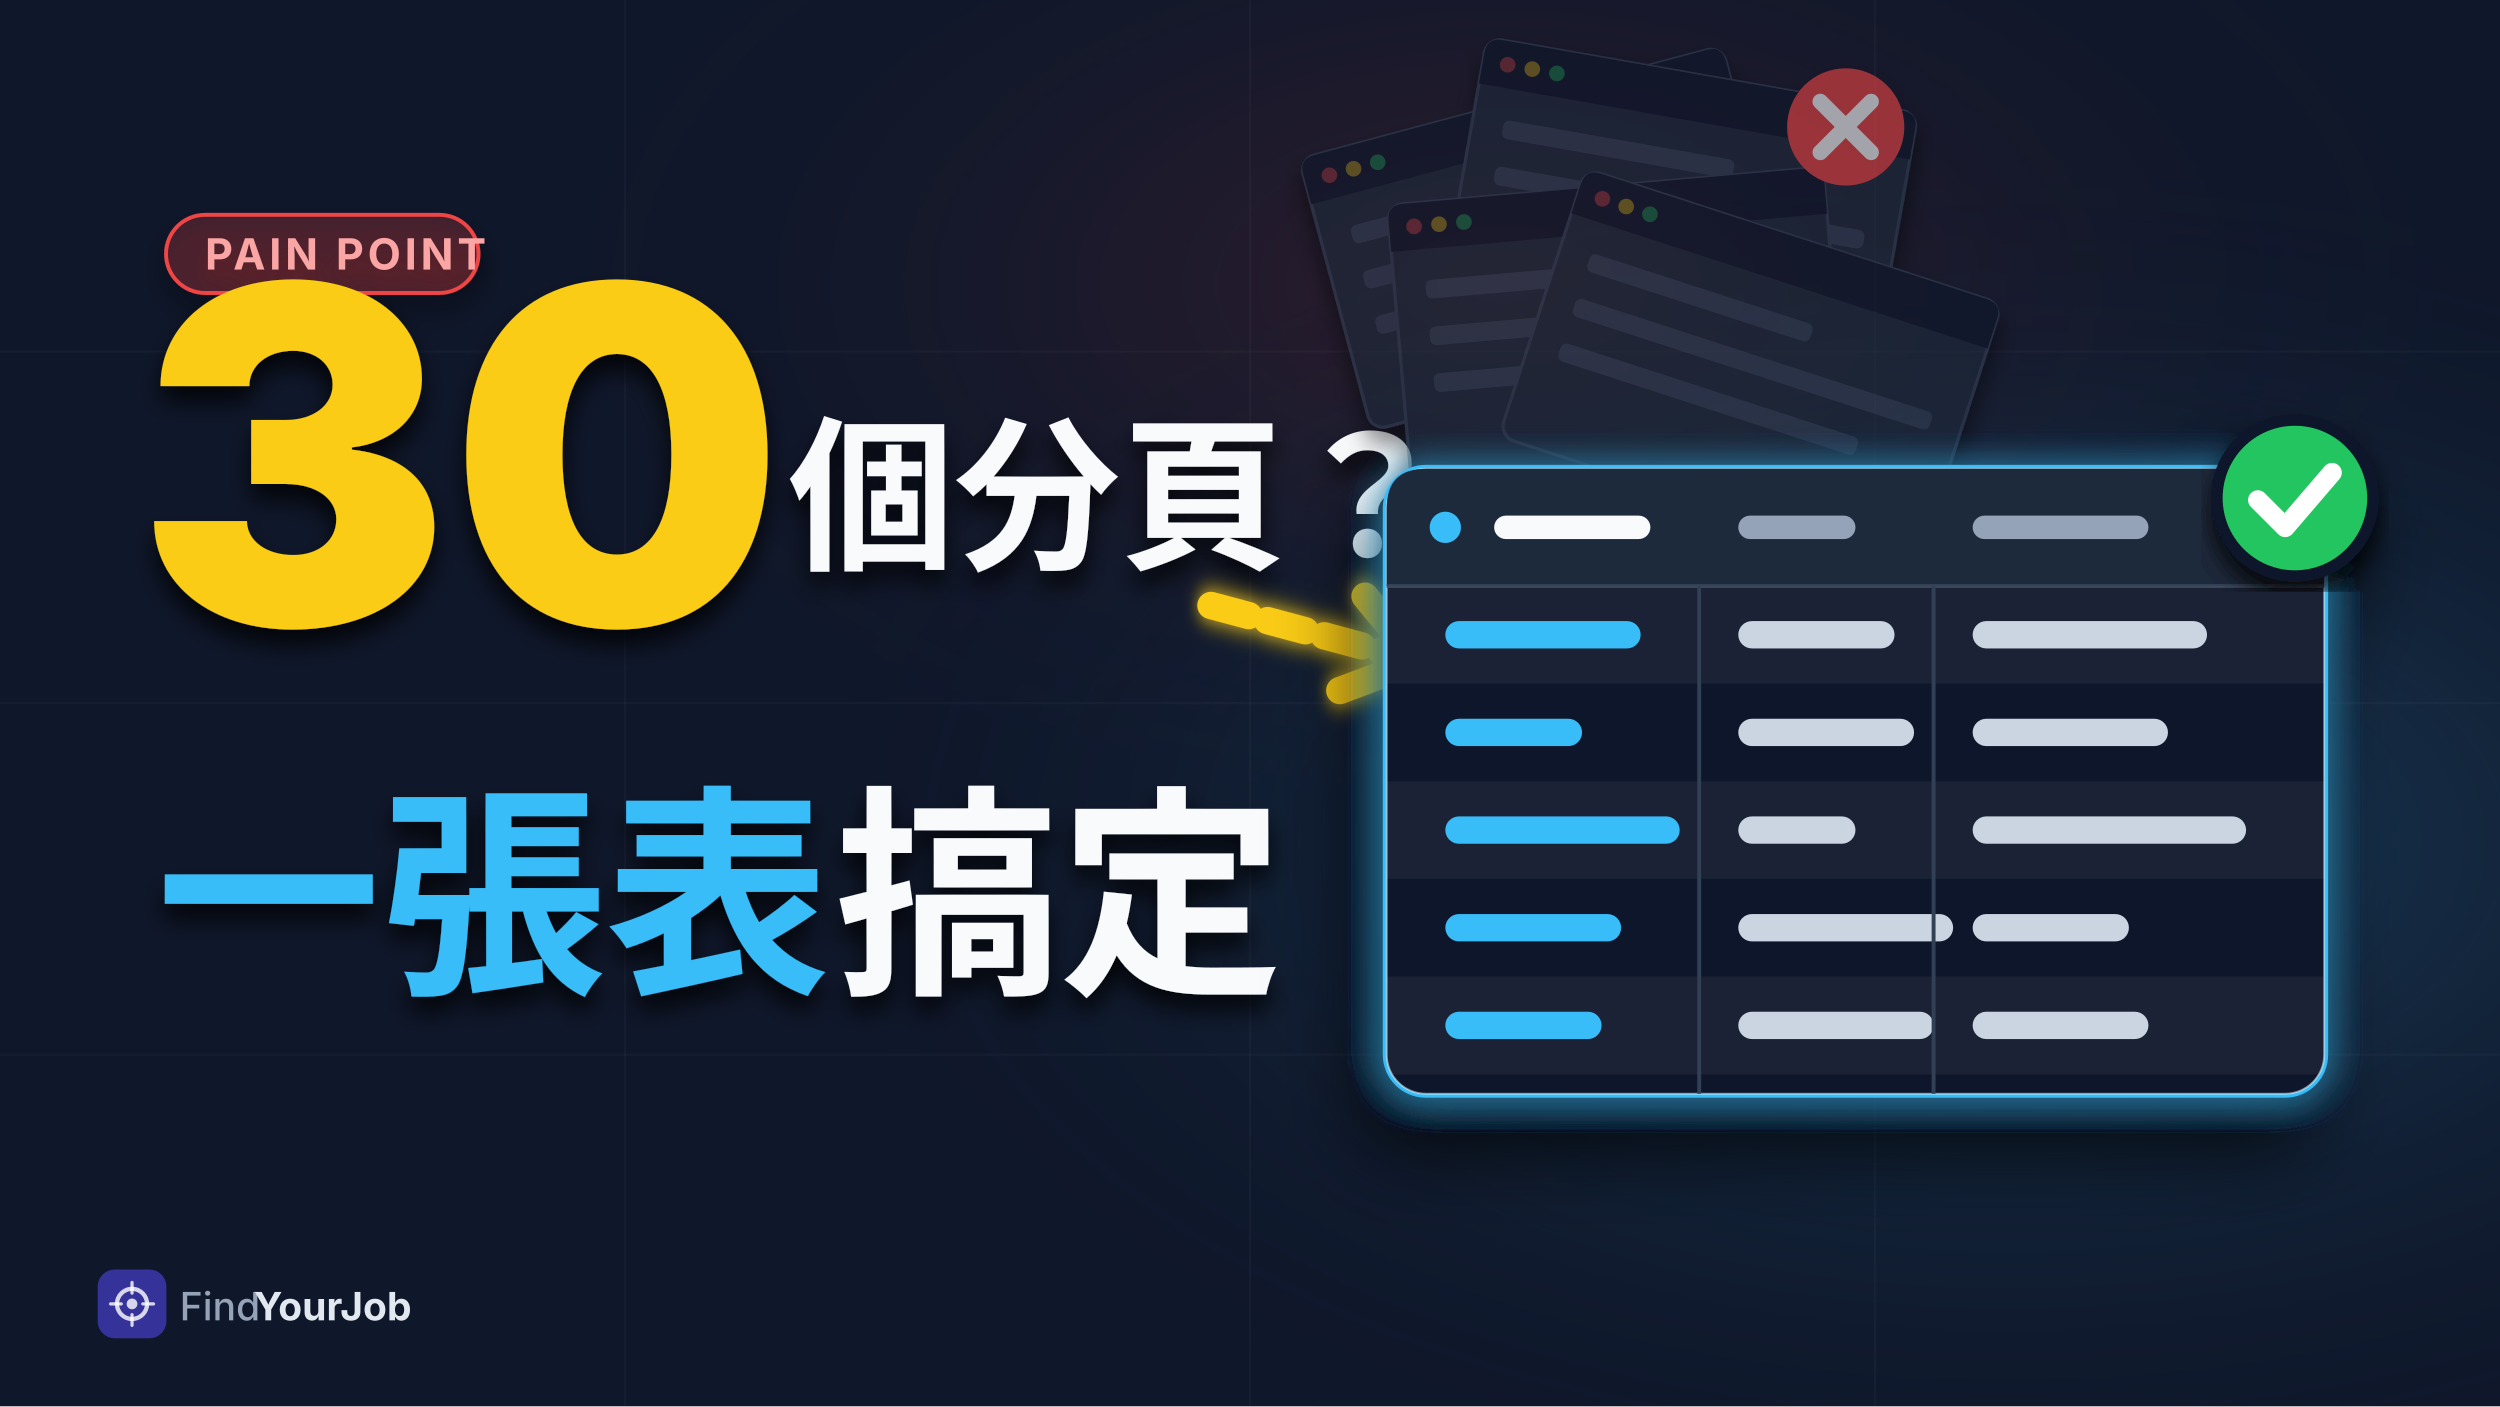
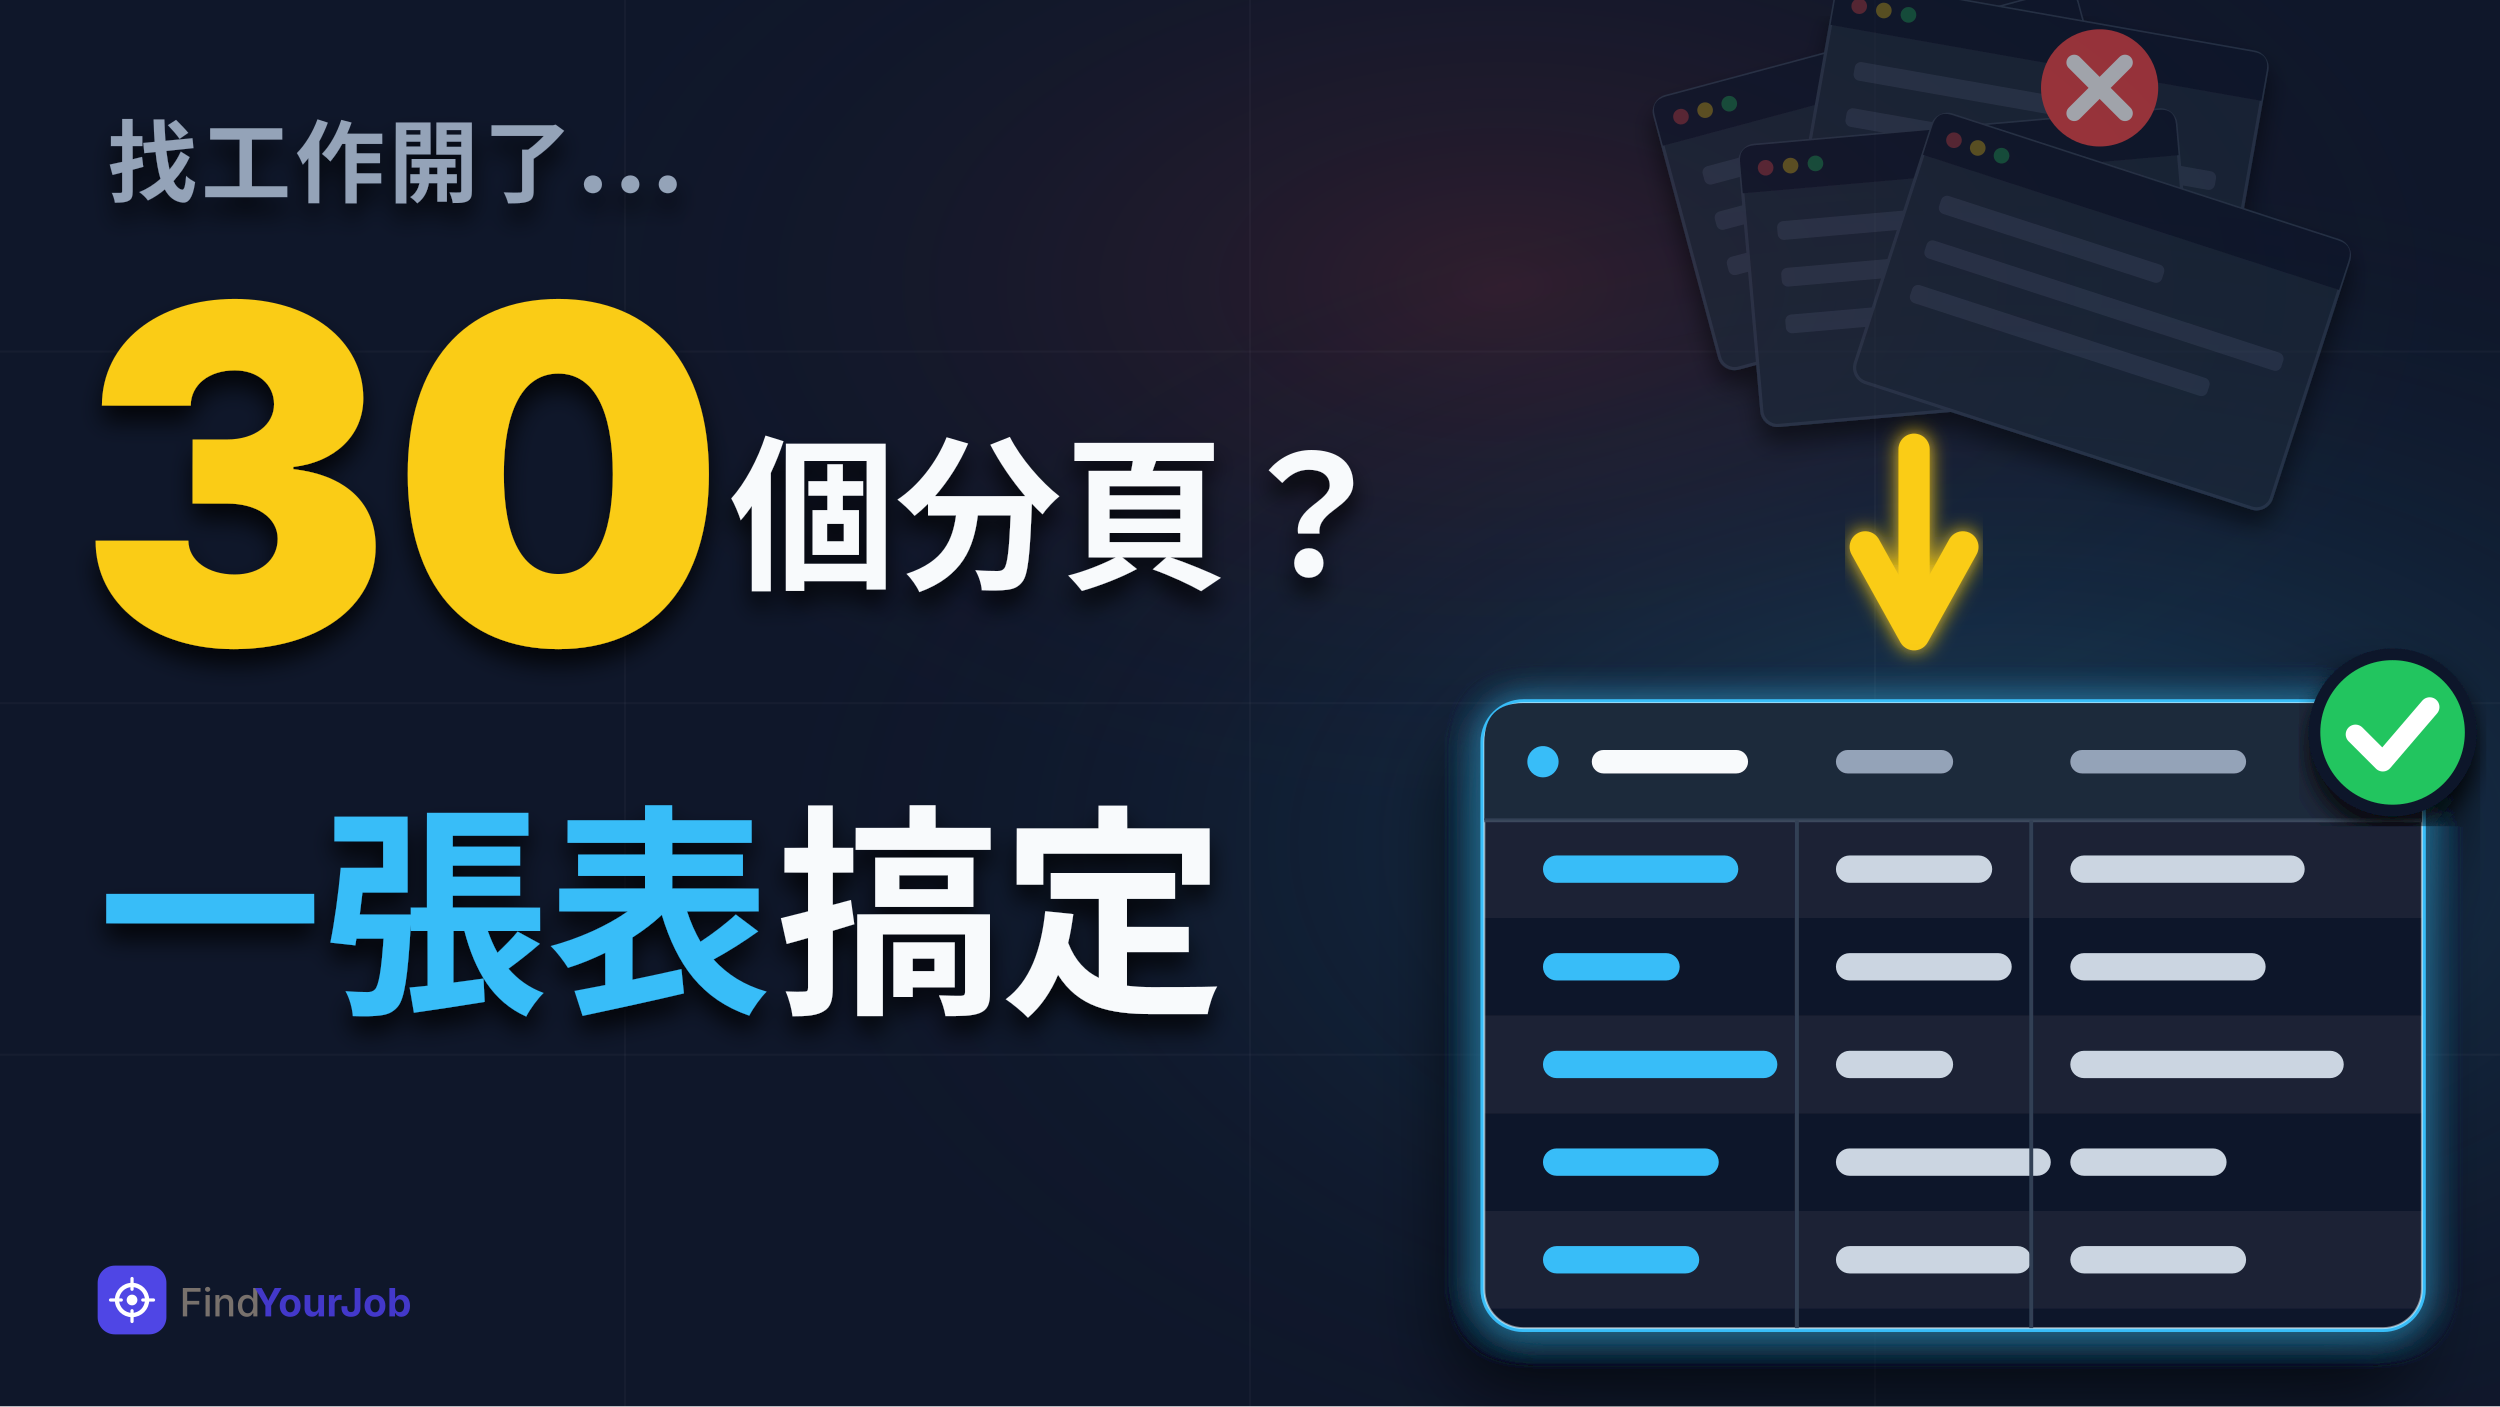
<svg xmlns="http://www.w3.org/2000/svg" width="1280" height="720" viewBox="0 0 1280 720">
  <defs>
    <radialGradient id="solutionGlow" cx="80%" cy="60%" r="50%">
      <stop offset="0%" stop-color="#38bdf8" stop-opacity="0.25" />
      <stop offset="100%" stop-color="#0f172a" stop-opacity="0" />
    </radialGradient>
    <radialGradient id="painGlow" cx="60%" cy="20%" r="40%">
      <stop offset="0%" stop-color="#ef4444" stop-opacity="0.15" />
      <stop offset="100%" stop-color="#0f172a" stop-opacity="0" />
    </radialGradient>
    <filter id="heavyTextShadow" x="-10%" y="-10%" width="120%" height="120%">
      <feDropShadow dx="0" dy="8" stdDeviation="6" flood-color="#000000" flood-opacity="0.8" />
    </filter>
    <filter id="floatShadow" x="-20%" y="-20%" width="150%" height="150%">
      <feDropShadow dx="-10" dy="25" stdDeviation="20" flood-color="#000000" flood-opacity="0.7" />
    </filter>
    <filter id="neonGlow" x="-30%" y="-30%" width="160%" height="160%">
      <feGaussianBlur stdDeviation="8" result="blur" />
      <feComposite in="SourceGraphic" in2="blur" operator="over" />
    </filter>
    <filter id="arrowGlow" x="-20%" y="-20%" width="140%" height="140%">
      <feGaussianBlur stdDeviation="5" result="blur" />
      <feDropShadow dx="0" dy="0" stdDeviation="15" flood-color="#facc15" flood-opacity="0.6" />
      <feComposite in="SourceGraphic" in2="blur" operator="over" />
    </filter>
    <g id="dark-browser">
      <rect width="280" height="180" rx="10" fill="#1e293b" stroke="#334155" stroke-width="2" />
      <path d="M 0 10 Q 0 0 10 0 L 270 0 Q 280 0 280 10 L 280 30 L 0 30 Z" fill="#0f172a" />
      <circle cx="16" cy="15" r="5" fill="#ef4444" fill-opacity="0.5" />
      <circle cx="32" cy="15" r="5" fill="#facc15" fill-opacity="0.5" />
      <circle cx="48" cy="15" r="5" fill="#22c55e" fill-opacity="0.5" />
      <rect x="20" y="50" width="150" height="12" rx="4" fill="#334155" />
      <rect x="20" y="80" width="240" height="12" rx="4" fill="#334155" />
      <rect x="20" y="110" width="200" height="12" rx="4" fill="#334155" />
    </g>
  </defs>
  <rect width="1280" height="720" fill="#0f172a" />
  <rect width="1280" height="720" fill="url(#painGlow)" />
  <rect width="1280" height="720" fill="url(#solutionGlow)" />
  <g stroke="white" stroke-opacity="0.03" stroke-width="1">
    <line x1="0" y1="180" x2="1280" y2="180" />
    <line x1="0" y1="360" x2="1280" y2="360" />
    <line x1="0" y1="540" x2="1280" y2="540" />
    <line x1="320" y1="0" x2="320" y2="720" />
    <line x1="640" y1="0" x2="640" y2="720" />
    <line x1="960" y1="0" x2="960" y2="720" />
  </g>
-   <g font-family="'Noto Sans TC', Inter, -apple-system, sans-serif" font-weight="900" filter="url(#heavyTextShadow)">
-     <rect x="85" y="110" width="160" height="40" rx="20" fill="#ef4444" fill-opacity="0.2" stroke="#ef4444" stroke-width="2" />
-     <text x="105" y="138" font-size="22" fill="#fca5a5" font-weight="bold" letter-spacing="2">PAIN POINT</text>
-     <text x="70" y="320">
+   <g transform="translate(40, -10)" font-family="'Noto Sans TC', Inter, -apple-system, sans-serif" font-weight="900" filter="url(#heavyTextShadow)">
+     <text x="15" y="110" font-size="46" fill="#94a3b8" letter-spacing="2">找工作開了...</text>
+     <text x="0" y="340">
      <tspan font-size="240" fill="#facc15">30</tspan>
      <tspan font-size="85" fill="#f8fafc" dy="-35"> 個分頁？</tspan>
    </text>
-     <text x="80" y="500">
+     <text x="10" y="520">
      <tspan font-size="115" fill="#38bdf8">一張表</tspan>
      <tspan font-size="115" fill="#f8fafc">搞定</tspan>
    </text>
  </g>
-   <g transform="translate(680, 50)" opacity="0.6" filter="url(#heavyTextShadow)">
+   <g transform="translate(860, 20)" opacity="0.6" filter="url(#heavyTextShadow)">
    <use href="#dark-browser" x="0" y="0" transform="scale(0.8) rotate(-15, 140, 90)" />
    <use href="#dark-browser" x="80" y="-30" transform="scale(0.8) rotate(10, 140, 90)" />
    <use href="#dark-browser" x="40" y="60" transform="scale(0.8) rotate(-5, 140, 90)" />
    <use href="#dark-browser" x="150" y="40" transform="scale(0.8) rotate(18, 140, 90)" />
-     <g transform="translate(230, -20)">
+     <g transform="translate(180, -10)">
      <circle cx="35" cy="35" r="30" fill="#ef4444" />
      <path d="M 22 22 L 48 48 M 48 22 L 22 48" stroke="white" stroke-width="8" stroke-linecap="round" />
    </g>
  </g>
-   <g transform="translate(620, 310) rotate(15)" filter="url(#arrowGlow)">
-     <path d="M 0 0 L 100 0" stroke="#facc15" stroke-width="14" stroke-linecap="round" stroke-dasharray="20, 10" />
-     <path d="M 75 -25 L 110 0 L 75 25" stroke="#facc15" stroke-width="14" stroke-linecap="round" stroke-linejoin="round" fill="none" />
+   <g transform="translate(980, 230) rotate(90)" filter="url(#arrowGlow)">
+     <path d="M 0 0 L 80 0" stroke="#facc15" stroke-width="16" stroke-linecap="round" />
+     <path d="M 50 -25 L 95 0 L 50 25" stroke="#facc15" stroke-width="16" stroke-linecap="round" stroke-linejoin="round" fill="none" />
  </g>
-   <g transform="translate(710, 240)" filter="url(#floatShadow)">
+   <g transform="translate(760, 360)" filter="url(#floatShadow)">
    <rect width="480" height="320" rx="20" fill="#1e293b" stroke="#38bdf8" stroke-width="4" filter="url(#neonGlow)" />
    <rect width="480" height="320" rx="20" fill="#0f172a" stroke="white" stroke-opacity="0.5" stroke-width="1" />
    <path d="M 0 20 Q 0 0 20 0 L 460 0 Q 480 0 480 20 L 480 60 L 0 60 Z" fill="#1e293b" />
    <line x1="0" y1="60" x2="480" y2="60" stroke="#334155" stroke-width="2" />
    <circle cx="30" cy="30" r="8" fill="#38bdf8" />
    <rect x="55" y="24" width="80" height="12" rx="6" fill="#f8fafc" />
    <rect x="180" y="24" width="60" height="12" rx="6" fill="#94a3b8" />
    <rect x="300" y="24" width="90" height="12" rx="6" fill="#94a3b8" />
    <g transform="translate(0, 60)">
      <rect x="0" y="0" width="480" height="50" fill="#f8fafc" fill-opacity="0.05" />
      <rect x="30" y="18" width="100" height="14" rx="7" fill="#38bdf8" />
      <rect x="180" y="18" width="80" height="14" rx="7" fill="#cbd5e1" />
      <rect x="300" y="18" width="120" height="14" rx="7" fill="#cbd5e1" />
      <rect x="30" y="68" width="70" height="14" rx="7" fill="#38bdf8" />
      <rect x="180" y="68" width="90" height="14" rx="7" fill="#cbd5e1" />
      <rect x="300" y="68" width="100" height="14" rx="7" fill="#cbd5e1" />
      <rect x="0" y="100" width="480" height="50" fill="#f8fafc" fill-opacity="0.05" />
      <rect x="30" y="118" width="120" height="14" rx="7" fill="#38bdf8" />
      <rect x="180" y="118" width="60" height="14" rx="7" fill="#cbd5e1" />
      <rect x="300" y="118" width="140" height="14" rx="7" fill="#cbd5e1" />
      <rect x="30" y="168" width="90" height="14" rx="7" fill="#38bdf8" />
      <rect x="180" y="168" width="110" height="14" rx="7" fill="#cbd5e1" />
      <rect x="300" y="168" width="80" height="14" rx="7" fill="#cbd5e1" />
      <rect x="0" y="200" width="480" height="50" fill="#f8fafc" fill-opacity="0.05" />
      <rect x="30" y="218" width="80" height="14" rx="7" fill="#38bdf8" />
      <rect x="180" y="218" width="100" height="14" rx="7" fill="#cbd5e1" />
      <rect x="300" y="218" width="90" height="14" rx="7" fill="#cbd5e1" />
    </g>
    <line x1="160" y1="60" x2="160" y2="320" stroke="#334155" stroke-width="2" />
    <line x1="280" y1="60" x2="280" y2="320" stroke="#334155" stroke-width="2" />
    <g transform="translate(420, -30)" filter="url(#heavyTextShadow)">
      <circle cx="45" cy="45" r="40" fill="#22c55e" stroke="#0f172a" stroke-width="6" />
      <path d="M 26 46 L 40 60 L 64 32" stroke="white" stroke-width="10" stroke-linecap="round" stroke-linejoin="round" fill="none" />
    </g>
  </g>
-   <g transform="translate(50, 650)">
+   <g transform="translate(50, 648)">
    <g transform="scale(1.1)">
-       <rect width="32" height="32" rx="8" fill="#4f46e5" fill-opacity="0.6" />
-       <circle cx="16" cy="16" r="7" stroke="white" stroke-opacity="0.8" stroke-width="2" fill="none" />
-       <circle cx="16" cy="16" r="2.5" fill="white" fill-opacity="0.8" />
-       <line x1="16" y1="6" x2="16" y2="11" stroke="white" stroke-opacity="0.8" stroke-width="1.5" stroke-linecap="round" />
-       <line x1="16" y1="21" x2="16" y2="26" stroke="white" stroke-opacity="0.8" stroke-width="1.5" stroke-linecap="round" />
-       <line x1="6" y1="16" x2="11" y2="16" stroke="white" stroke-opacity="0.8" stroke-width="1.5" stroke-linecap="round" />
-       <line x1="21" y1="16" x2="26" y2="16" stroke="white" stroke-opacity="0.8" stroke-width="1.5" stroke-linecap="round" />
+       <rect width="32" height="32" rx="8" fill="#4f46e5" />
+       <circle cx="16" cy="16" r="7" stroke="white" stroke-width="2" fill="none" />
+       <circle cx="16" cy="16" r="2.5" fill="white" />
+       <line x1="16" y1="6" x2="16" y2="11" stroke="white" stroke-width="1.5" stroke-linecap="round" />
+       <line x1="16" y1="21" x2="16" y2="26" stroke="white" stroke-width="1.5" stroke-linecap="round" />
+       <line x1="6" y1="16" x2="11" y2="16" stroke="white" stroke-width="1.5" stroke-linecap="round" />
+       <line x1="21" y1="16" x2="26" y2="16" stroke="white" stroke-width="1.5" stroke-linecap="round" />
    </g>
-     <text x="42" y="26" font-family="Inter, -apple-system, sans-serif" font-size="20" font-weight="500" fill="#94a3b8">Find</text>
-     <text x="80" y="26" font-family="Inter, -apple-system, sans-serif" font-size="20" font-weight="700" fill="#e2e8f0">YourJob</text>
+     <text x="42" y="26" font-family="Inter, -apple-system, sans-serif" font-size="20" font-weight="500" fill="#78716c">Find</text>
+     <text x="80" y="26" font-family="Inter, -apple-system, sans-serif" font-size="20" font-weight="700" fill="#4338ca">YourJob</text>
  </g>
</svg>
